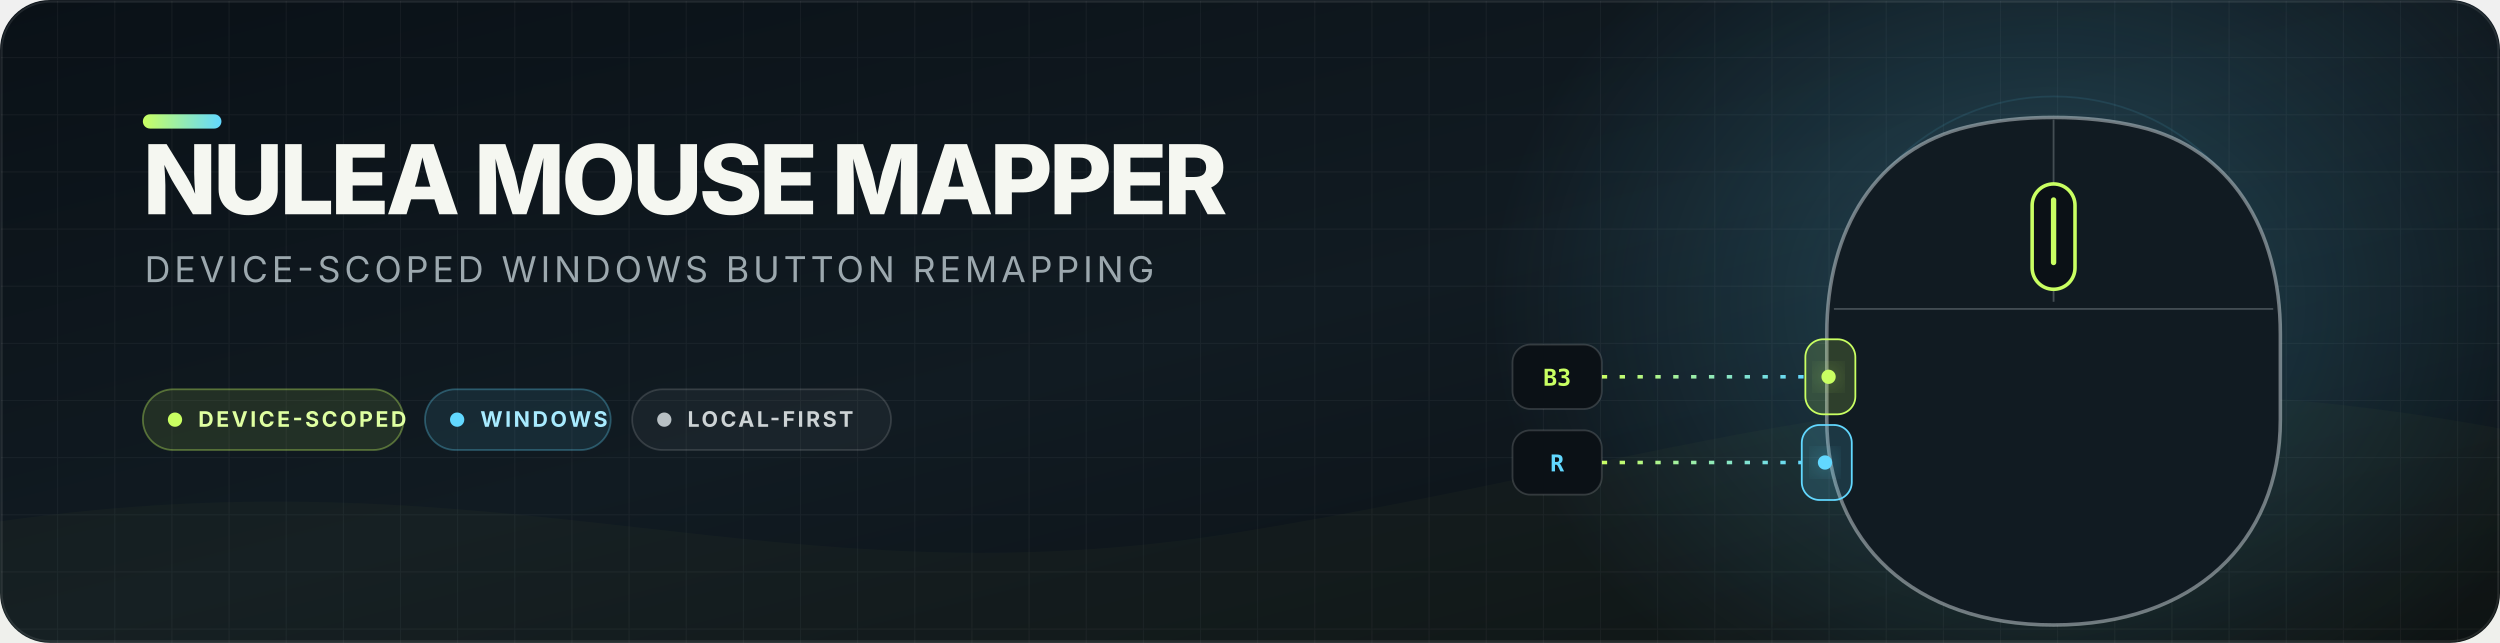
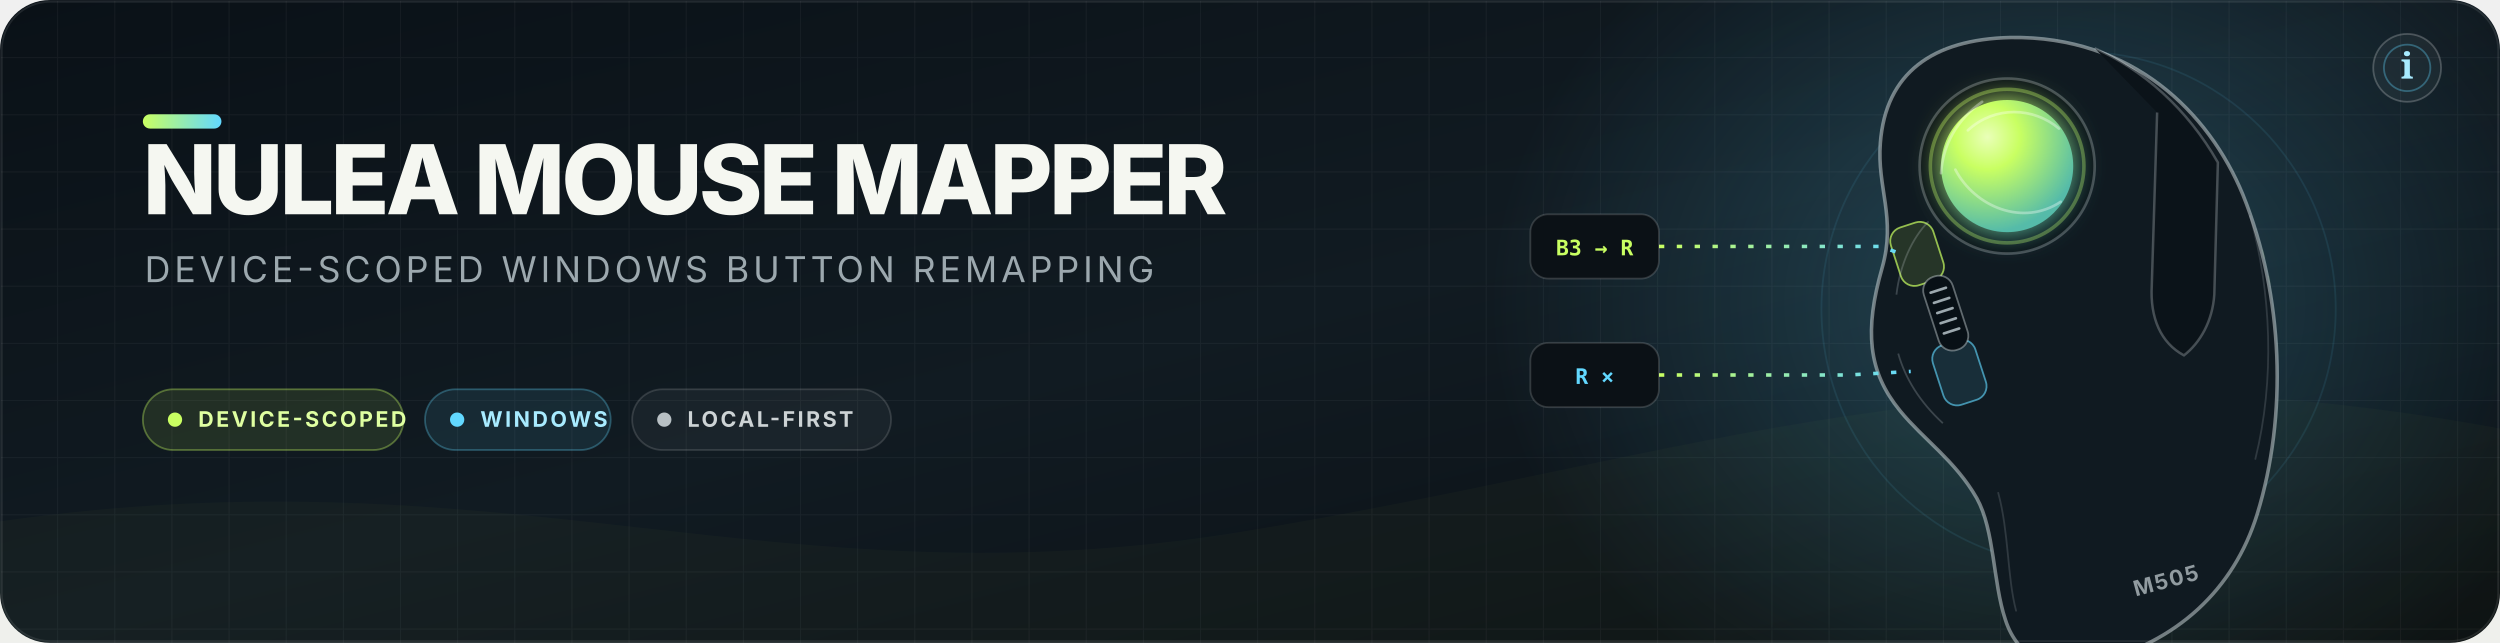
<svg xmlns="http://www.w3.org/2000/svg" width="1400" height="360" viewBox="0 0 1400 360" role="img" aria-labelledby="title desc">
  <defs>
    <linearGradient id="bg" x1="0" y1="0" x2="1" y2="1">
      <stop offset="0" stop-color="#0a1117" />
      <stop offset="0.5" stop-color="#111b22" />
      <stop offset="1" stop-color="#090d11" />
    </linearGradient>
    <linearGradient id="accent" x1="0" y1="0" x2="1" y2="0">
      <stop stop-color="#c9ff62" />
      <stop offset="1" stop-color="#62d8ff" />
    </linearGradient>
    <radialGradient id="halo">
      <stop stop-color="#62d8ff" stop-opacity=".24" />
      <stop offset="1" stop-color="#62d8ff" stop-opacity="0" />
+     </radialGradient>
+     <radialGradient id="trackball" cx="35%" cy="28%" r="72%">
+       <stop offset="0" stop-color="#e9ffb8" />
+       <stop offset=".34" stop-color="#c9ff62" />
+       <stop offset="1" stop-color="#55bba9" />
    </radialGradient>
    <pattern id="grid" width="32" height="32" patternUnits="userSpaceOnUse">
      <path d="M32 0H0V32" fill="none" stroke="#fff" stroke-opacity=".045" />
    </pattern>
    <filter id="glow" x="-60%" y="-60%" width="220%" height="220%">
      <feGaussianBlur stdDeviation="8" result="b" />
      <feMerge>
        <feMergeNode in="b" />
        <feMergeNode in="SourceGraphic" />
      </feMerge>
    </filter>
  </defs>
  <rect width="1400" height="360" rx="28" fill="url(#bg)" />
  <rect width="1400" height="360" rx="28" fill="url(#grid)" />
  <ellipse cx="1145" cy="170" rx="310" ry="260" fill="url(#halo)" />
  <path d="M0 292C286 251 435 340 694 298s413-112 706-58v120H0Z" fill="#c9ff62" fill-opacity=".025" />
  <g transform="translate(80 64)">
    <rect width="44" height="8" rx="4" fill="url(#accent)" />
    <text x="0" y="56" fill="#f5f7f1" font-family="Inter,Segoe UI,Arial,sans-serif" font-size="54" font-weight="760" letter-spacing="-2">NULEA MOUSE MAPPER</text>
    <text x="1" y="94" fill="#9ca8ae" font-family="Inter,Segoe UI,Arial,sans-serif" font-size="20" letter-spacing="2.2">DEVICE-SCOPED WINDOWS BUTTON REMAPPING</text>
    <g transform="translate(0 154)" font-family="Inter,Segoe UI,Arial,sans-serif" font-size="12" font-weight="700" letter-spacing="1.4">
      <g>
        <rect width="146" height="34" rx="17" fill="#c9ff62" fill-opacity=".10" stroke="#c9ff62" stroke-opacity=".35" />
        <circle cx="18" cy="17" r="4" fill="#c9ff62" />
        <text x="31" y="21" fill="#dfffa1">DEVICE-SCOPED</text>
      </g>
      <g transform="translate(158)">
        <rect width="104" height="34" rx="17" fill="#62d8ff" fill-opacity=".09" stroke="#62d8ff" stroke-opacity=".3" />
        <circle cx="18" cy="17" r="4" fill="#62d8ff" />
        <text x="31" y="21" fill="#a8ebff">WINDOWS</text>
      </g>
      <g transform="translate(274)">
        <rect width="145" height="34" rx="17" fill="#fff" fill-opacity=".04" stroke="#fff" stroke-opacity=".14" />
        <circle cx="18" cy="17" r="4" fill="#b8c0c4" />
        <text x="31" y="21" fill="#cdd3d5">LOCAL-FIRST</text>
      </g>
    </g>
  </g>
-   <g transform="translate(998 42)">
-     <circle cx="152" cy="138" r="126" fill="none" stroke="#62d8ff" stroke-opacity=".10" />
-     <circle cx="152" cy="138" r="94" fill="none" stroke="#c9ff62" stroke-opacity=".08" stroke-dasharray="5 10" />
-     <path d="M104 29c-51 12-79 57-79 116v48c0 69 49 115 127 115s127-46 127-115v-48c0-59-28-104-79-116-29-7-67-7-96 0Z" fill="#111b22" stroke="#d6e0e3" stroke-opacity=".48" stroke-width="2" />
-     <path d="M152 25v102M29 131h246" fill="none" stroke="#d6e0e3" stroke-opacity=".26" />
-     <rect x="140" y="61" width="24" height="59" rx="12" fill="#0b1116" stroke="#c9ff62" stroke-width="2" />
-     <path d="M152 70v35" stroke="#c9ff62" stroke-width="3" stroke-linecap="round" />
-     <rect x="13" y="148" width="28" height="42" rx="10" fill="#c9ff62" fill-opacity=".16" stroke="#c9ff62" />
-     <rect x="11" y="196" width="28" height="42" rx="10" fill="#62d8ff" fill-opacity=".15" stroke="#62d8ff" />
-     <circle cx="26" cy="169" r="4" fill="#c9ff62" filter="url(#glow)" />
-     <circle cx="24" cy="217" r="4" fill="#62d8ff" filter="url(#glow)" />
-     <path d="M-101 169h114M-101 217h112" fill="none" stroke="url(#accent)" stroke-width="2" stroke-dasharray="3 7" />
+   <g transform="translate(1028 8)">
+     <circle cx="136" cy="165" r="144" fill="none" stroke="#62d8ff" stroke-opacity=".09" />
+     <circle cx="136" cy="165" r="108" fill="none" stroke="#c9ff62" stroke-opacity=".07" stroke-dasharray="5 10" />
+     <path d="M98 13C54 14 28 33 25 72c-2 25 9 42 1 70-10 35-8 58 10 80 13 16 31 28 43 49 10 18 9 47 16 68 7 22 26 30 50 24 46-11 78-41 91-83 17-55 15-122-8-179-19-46-62-89-130-88Z" fill="#101a21" stroke="#d6e0e3" stroke-opacity=".5" stroke-width="2" />
+     <path d="M145 19c27 12 52 34 69 64l-2 74c-1 15-8 27-17 34-13-7-19-21-18-39l3-97" fill="#0b1319" stroke="#d6e0e3" stroke-opacity=".28" stroke-width="1.4" />
+     <path d="M232 113c12 42 14 92 3 136M91 268c6 22 5 47 10 66" fill="none" stroke="#d6e0e3" stroke-opacity=".16" stroke-linecap="round" />
+     <circle cx="96" cy="85" r="49" fill="#0a1117" stroke="#d6e0e3" stroke-opacity=".28" stroke-width="1.5" />
+     <circle cx="96" cy="85" r="43" fill="none" stroke="#c9ff62" stroke-opacity=".35" stroke-width="2" />
+     <circle cx="96" cy="85" r="37" fill="url(#trackball)" filter="url(#glow)" />
+     <path d="M74 65c15-14 37-13 51-1M67 87c11 21 38 32 59 18M82 49c-14 10-22 24-23 40" fill="none" stroke="#fff" stroke-opacity=".35" stroke-width="1.5" stroke-linecap="round" />
+     <g transform="translate(34 139) rotate(-18)">
+       <rect x="0" y="-18" width="25" height="34" rx="8" fill="#c9ff62" fill-opacity=".12" stroke="#c9ff62" stroke-opacity=".7" />
+       <rect x="2" y="52" width="25" height="35" rx="8" fill="#62d8ff" fill-opacity=".11" stroke="#62d8ff" stroke-opacity=".62" />
+       <rect x="9" y="14" width="17" height="43" rx="8" fill="#081016" stroke="#d6e0e3" stroke-opacity=".42" />
+       <path d="M13 22h9m-9 6h9m-9 6h9m-9 6h9m-9 6h9" stroke="#9ca8ae" stroke-width="1.5" stroke-linecap="round" />
+     </g>
+     <path d="M52 116c-9 9-16 24-18 41M35 190c4 14 12 27 25 39" fill="none" stroke="#d6e0e3" stroke-opacity=".22" />
+     <text x="168" y="326" transform="rotate(-15 168 326)" fill="#d6e0e3" fill-opacity=".65" font-family="Inter,Segoe UI,Arial,sans-serif" font-size="12" font-weight="700" letter-spacing="1">M505</text>
+     <path d="M-99 130h124l14 5M-99 202h106l35-2" fill="none" stroke="url(#accent)" stroke-width="2" stroke-dasharray="3 7" />
    <g fill="#0b1116" stroke="#fff" stroke-opacity=".16">
-       <rect x="-151" y="151" width="50" height="36" rx="10" />
-       <rect x="-151" y="199" width="50" height="36" rx="10" />
+       <rect x="-171" y="112" width="72" height="36" rx="10" />
+       <rect x="-171" y="184" width="72" height="36" rx="10" />
    </g>
-     <text x="-126" y="174" text-anchor="middle" fill="#c9ff62" font-family="ui-monospace,Consolas,monospace" font-size="13" font-weight="700">B3</text>
-     <text x="-126" y="222" text-anchor="middle" fill="#62d8ff" font-family="ui-monospace,Consolas,monospace" font-size="13" font-weight="700">R</text>
+     <text x="-135" y="135" text-anchor="middle" fill="#c9ff62" font-family="ui-monospace,Consolas,monospace" font-size="12" font-weight="700">B3 → R</text>
+     <text x="-135" y="207" text-anchor="middle" fill="#62d8ff" font-family="ui-monospace,Consolas,monospace" font-size="12" font-weight="700">R  ×</text>
+   </g>
+   <g transform="translate(1348 38)" aria-label="Project information">
+     <circle r="19" fill="#fff" fill-opacity=".045" stroke="#fff" stroke-opacity=".22" />
+     <circle r="13" fill="none" stroke="#62d8ff" stroke-opacity=".34" />
+     <text x="0" y="6" text-anchor="middle" fill="#a8ebff" font-family="Georgia,serif" font-size="20" font-weight="700">i</text>
  </g>
  <rect x="1" y="1" width="1398" height="358" rx="27" fill="none" stroke="#fff" stroke-opacity=".09" />
</svg>
